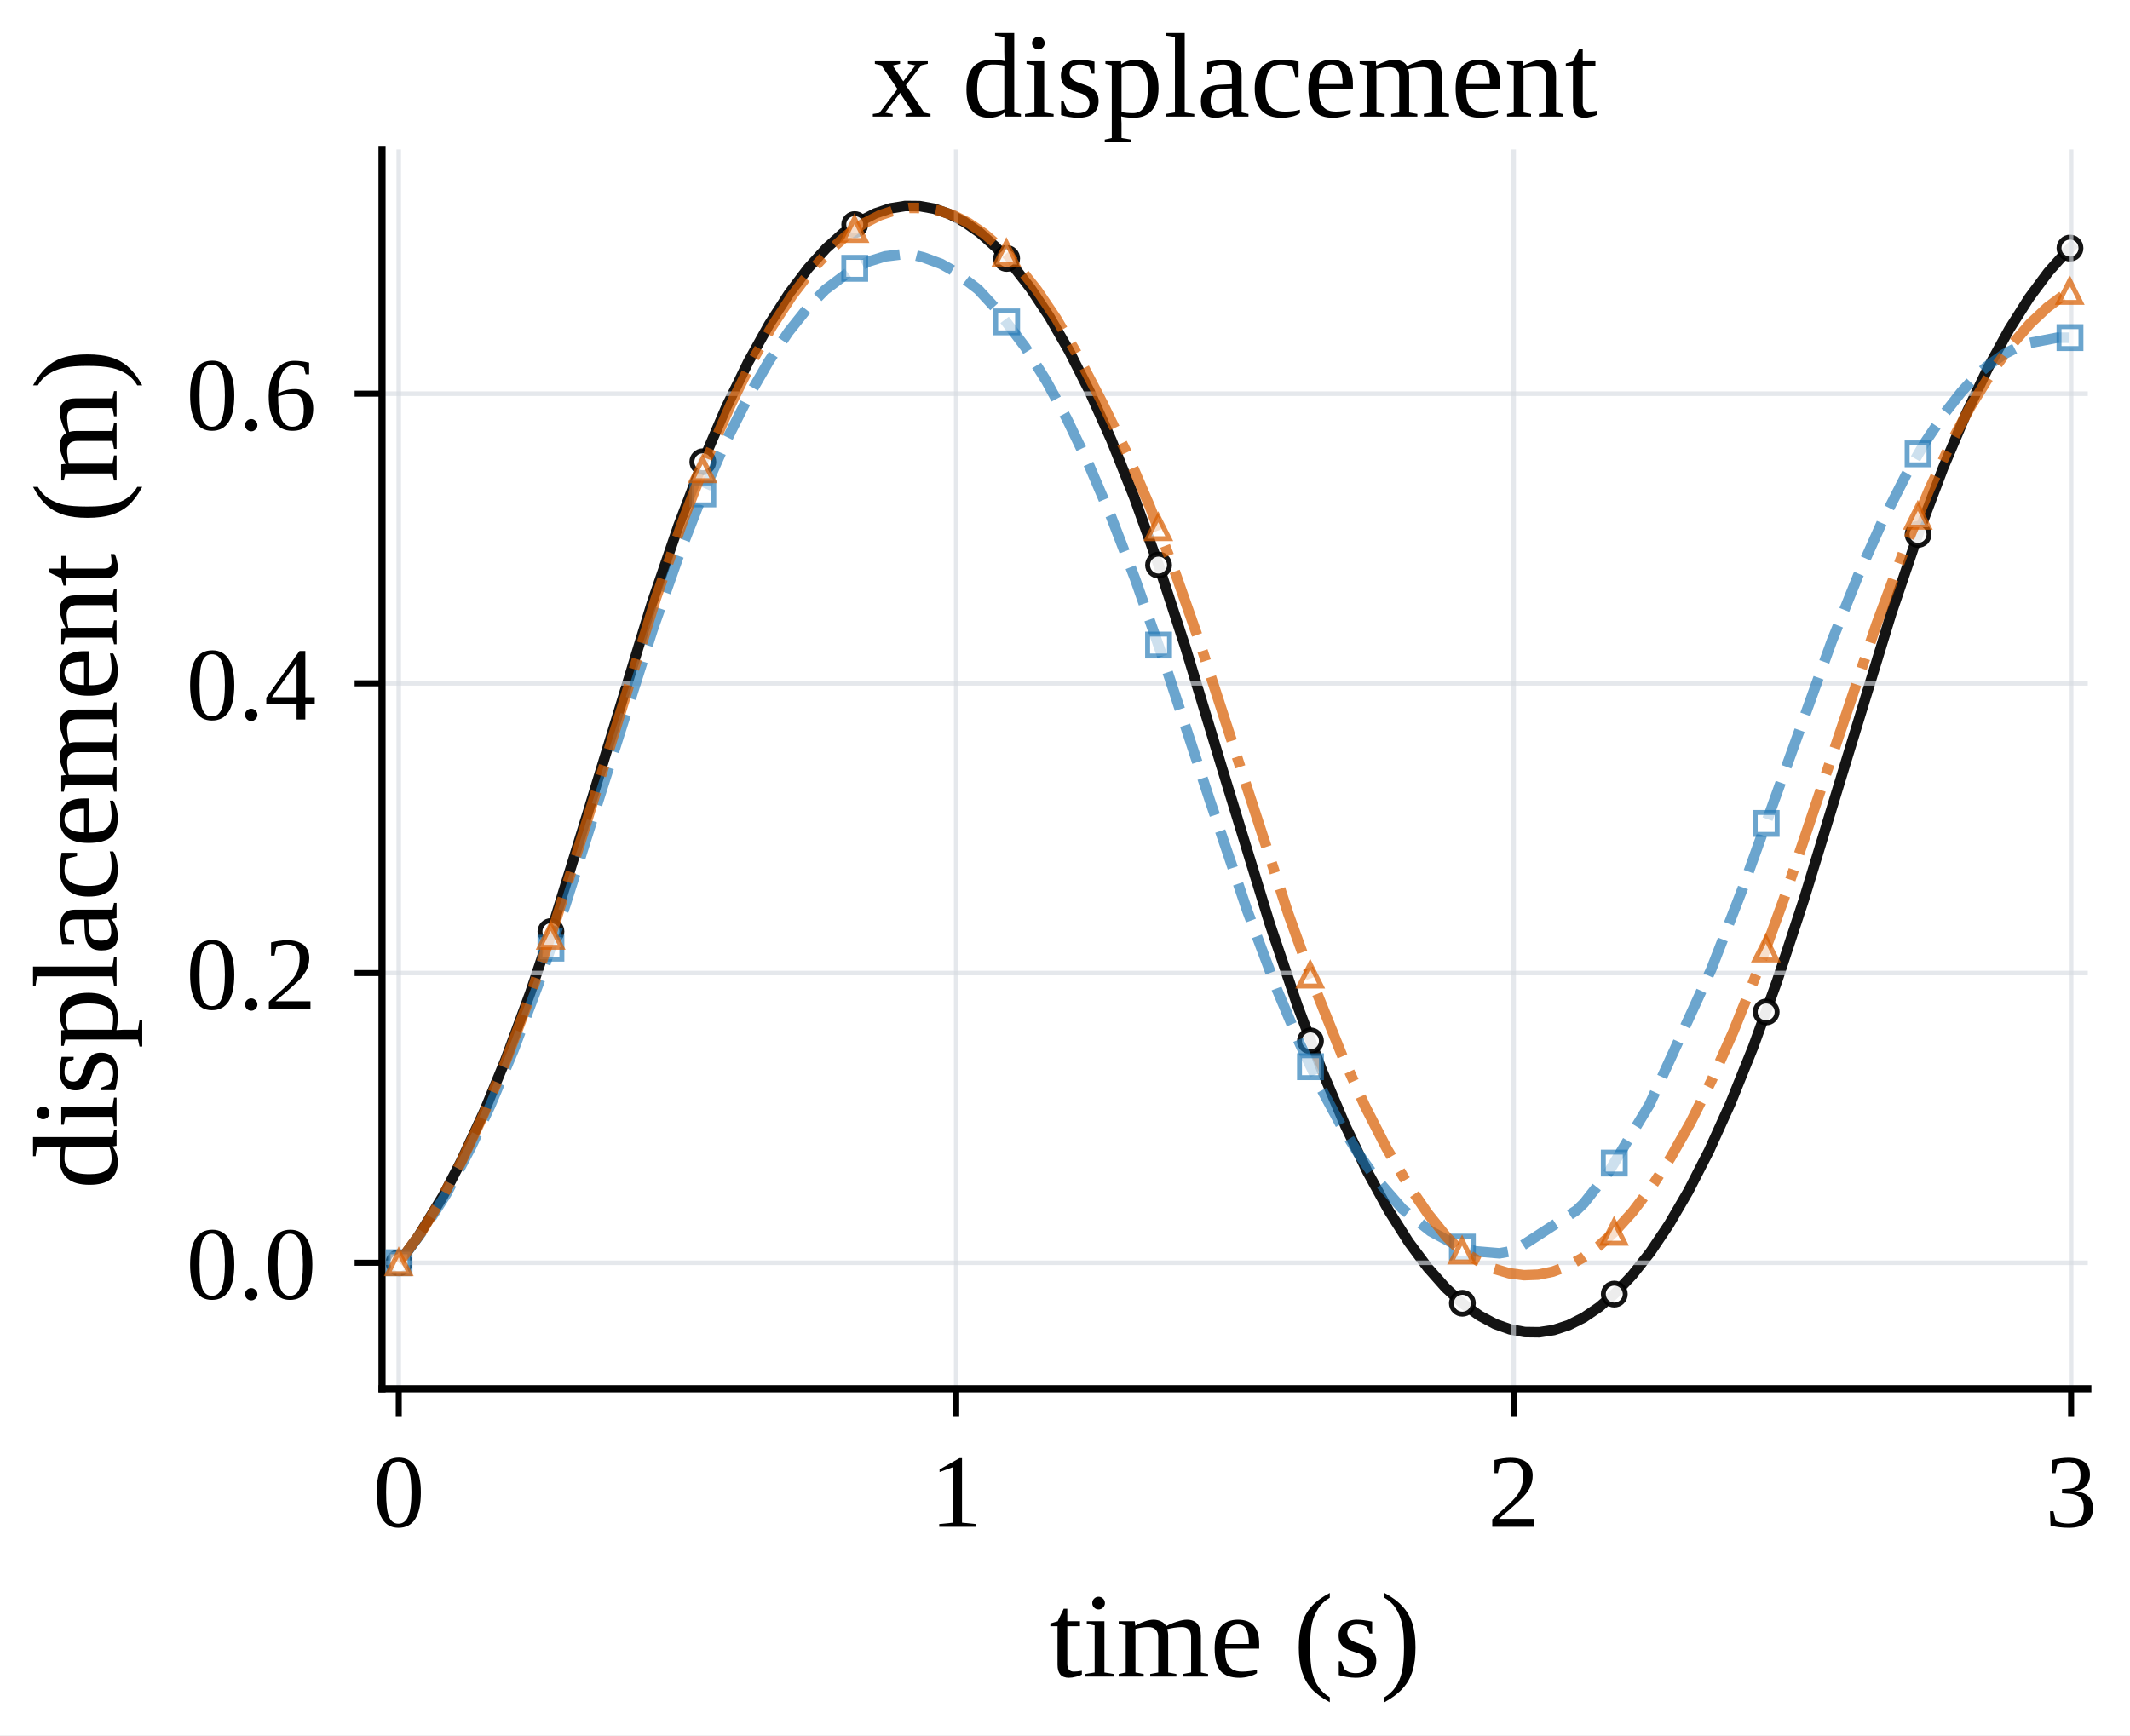
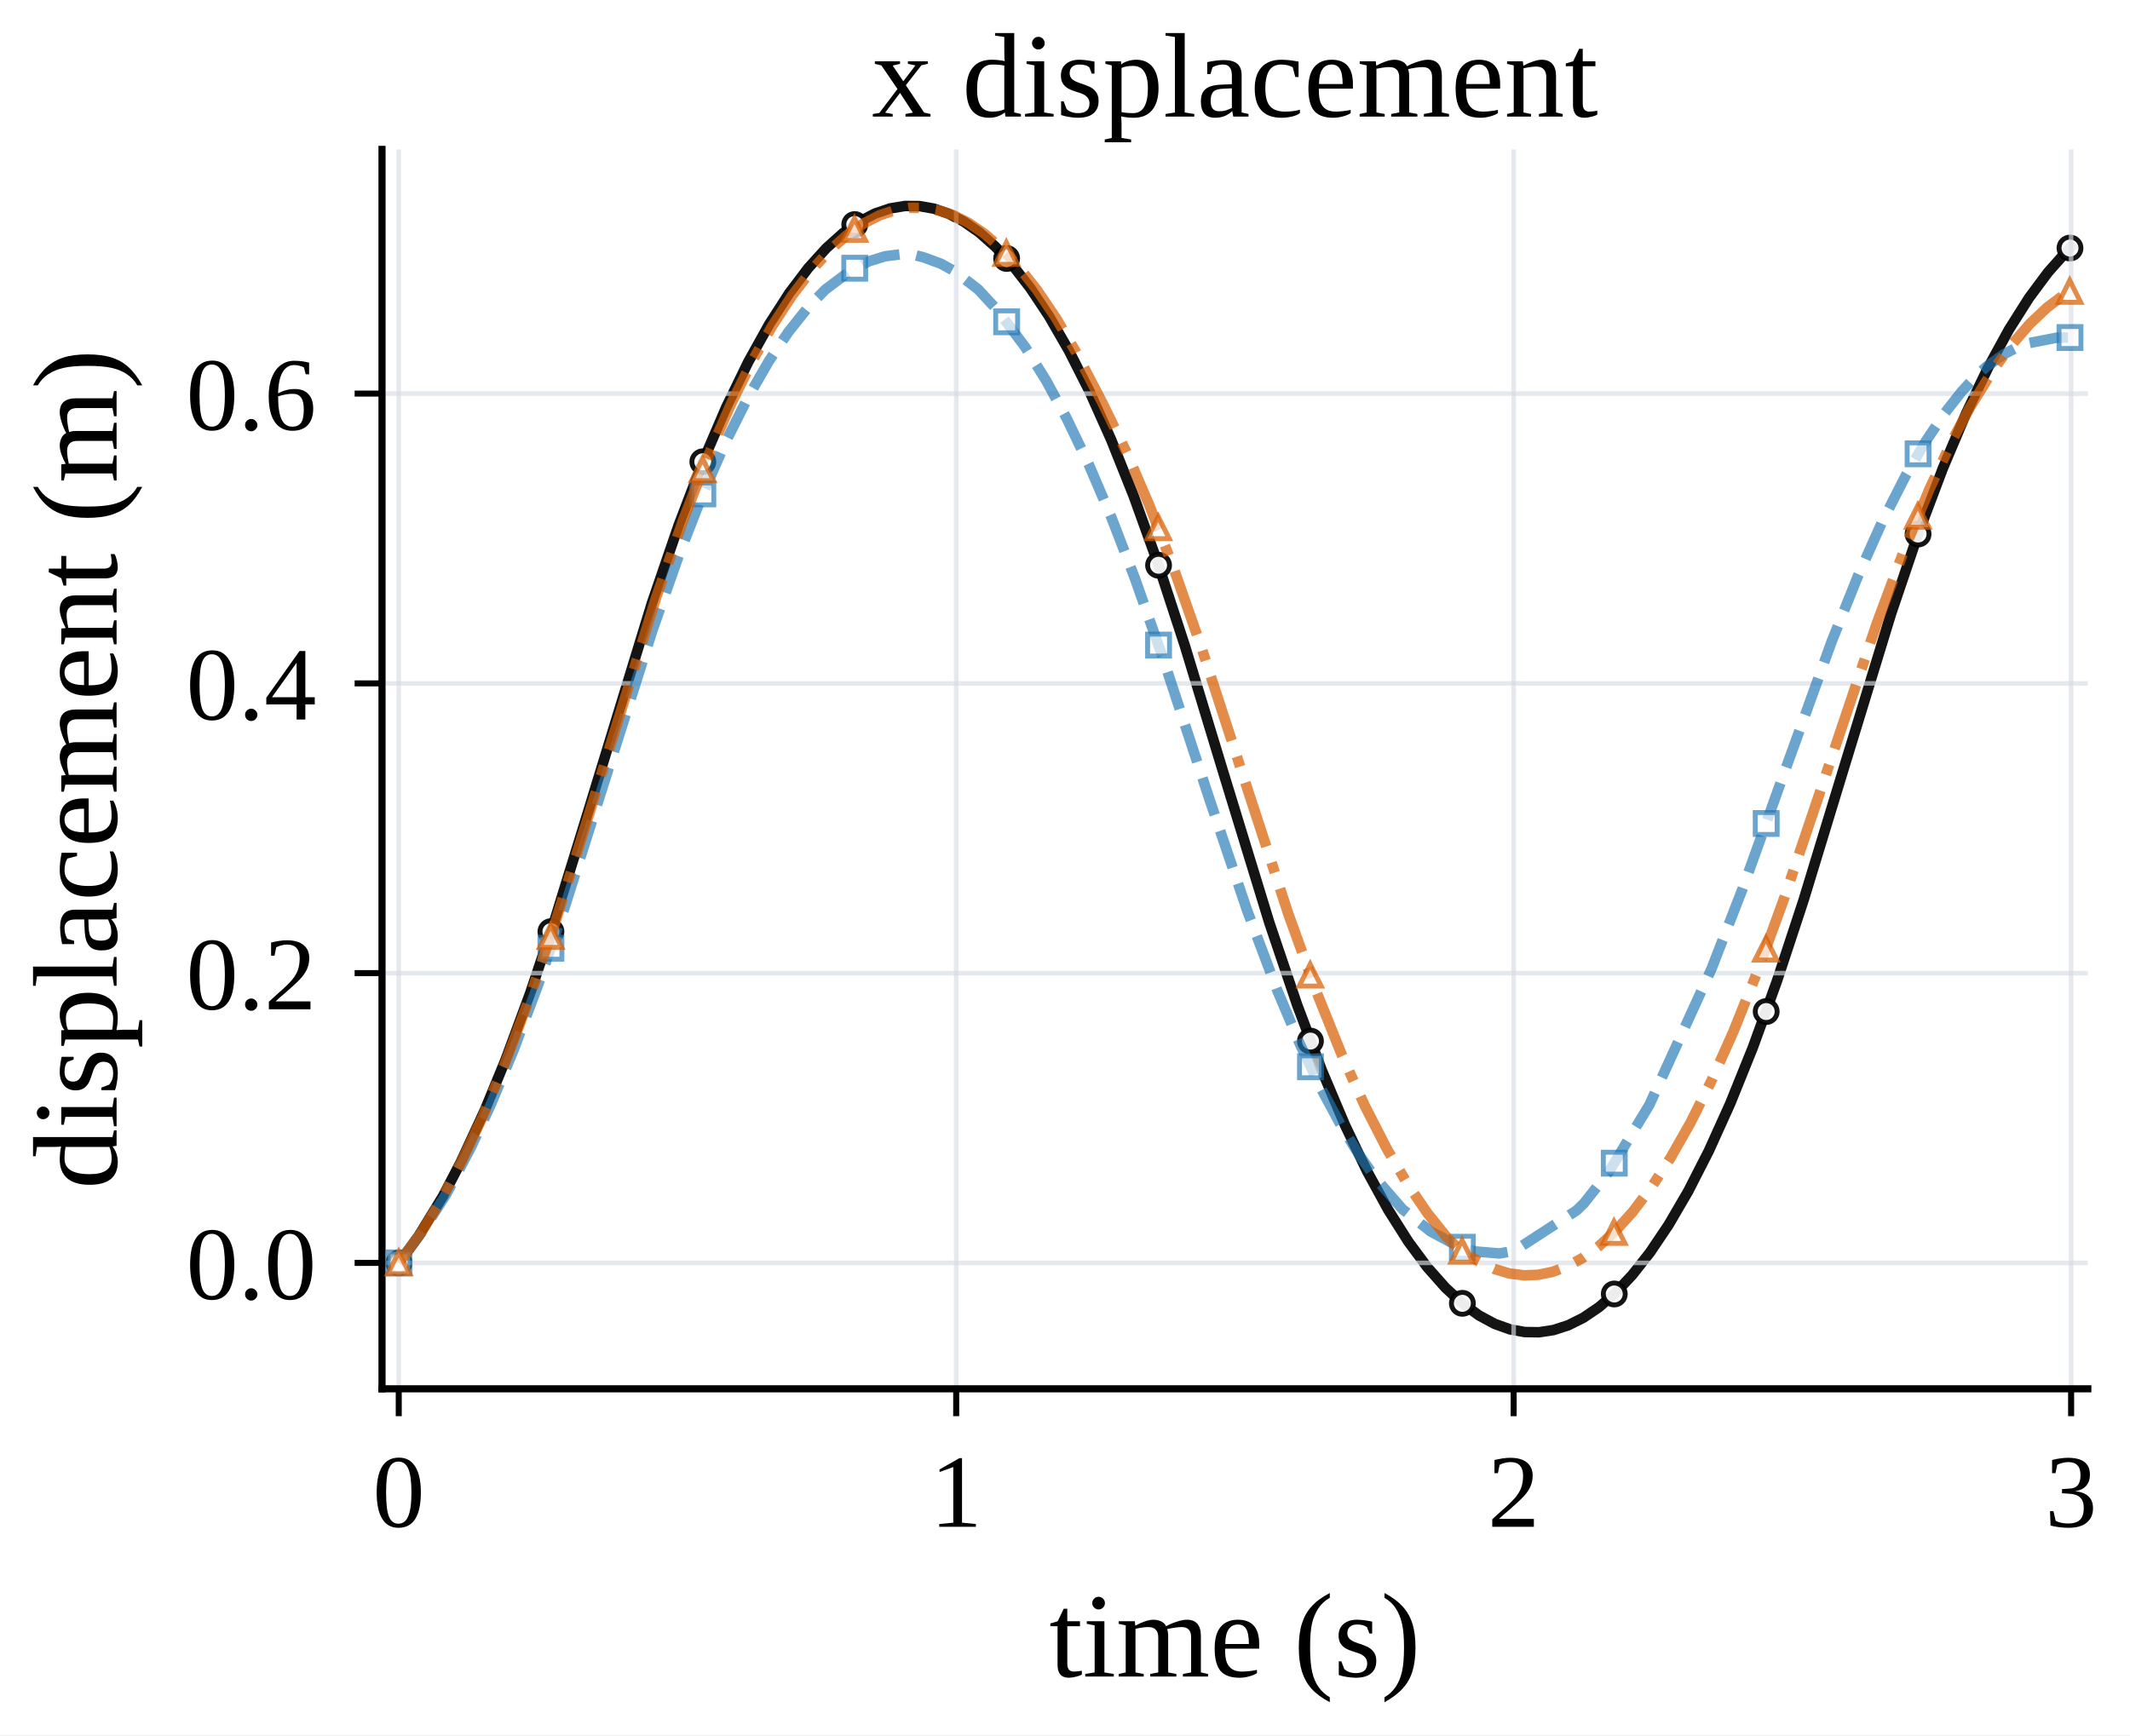
<svg xmlns="http://www.w3.org/2000/svg" xmlns:xlink="http://www.w3.org/1999/xlink" width="194.4pt" height="158.4pt" viewBox="0 0 194.4 158.4" version="1.1">
  <defs>
    <style type="text/css">*{stroke-linejoin: round; stroke-linecap: butt}</style>
  </defs>
  <g id="figure_1">
    <g id="patch_1">
      <path d="M 0 158.4  L 194.4 158.4  L 194.4 0  L 0 0  z " style="fill: #ffffff" />
    </g>
    <g id="axes_1">
      <g id="patch_2">
        <path d="M 34.866 126.78  L 190.551 126.78  L 190.551 13.638  L 34.866 13.638  z " style="fill: #ffffff" />
      </g>
      <g id="line2d_1">
-         <path d="M 36.418 115.272  L 38.199 112.831  L 40.437 109.171  L 42.065 106.046  L 44.228 101.38  L 46.136 96.745  L 48.4 90.617  L 50.689 83.777  L 53.716 73.962  L 59.491 55.078  L 61.933 47.956  L 64.172 42.092  L 66.283 37.171  L 68.293 33.038  L 70.201 29.608  L 72.032 26.763  L 73.762 24.477  L 75.416 22.654  L 76.967 21.263  L 78.468 20.211  L 79.893 19.48  L 81.266 19.02  L 82.615 18.803  L 83.938 18.816  L 85.26 19.052  L 86.609 19.522  L 87.982 20.241  L 89.407 21.241  L 90.882 22.552  L 92.434 24.234  L 94.062 26.333  L 95.767 28.899  L 97.573 32.034  L 99.455 35.759  L 101.439 40.194  L 103.525 45.42  L 105.739 51.586  L 108.206 59.145  L 111.64 70.474  L 115.889 84.333  L 118.407 91.767  L 120.671 97.769  L 122.782 102.754  L 124.792 106.947  L 126.725 110.476  L 128.557 113.366  L 130.287 115.695  L 131.94 117.56  L 133.518 119.012  L 135.018 120.097  L 136.443 120.86  L 137.817 121.351  L 139.165 121.6  L 140.488 121.618  L 141.811 121.412  L 143.159 120.973  L 144.533 120.285  L 145.957 119.316  L 147.433 118.037  L 148.984 116.388  L 150.612 114.321  L 152.317 111.787  L 154.097 108.731  L 155.98 105.046  L 157.939 100.711  L 159.999 95.6  L 162.187 89.566  L 164.629 82.149  L 167.86 71.55  L 172.617 55.994  L 175.11 48.643  L 177.348 42.711  L 179.46 37.728  L 181.469 33.539  L 183.377 30.059  L 185.209 27.169  L 186.939 24.842  L 188.592 22.979  L 189.025 22.55  L 189.025 22.55  " clip-path="url(#p9e3c9f8ce4)" style="fill: none; stroke: #000000; stroke-opacity: 0.92; stroke-width: 0.96; stroke-linecap: square" />
+         <path d="M 36.418 115.286  L 38.199 112.845  L 40.437 109.183  L 42.065 106.058  L 44.228 101.391  L 46.136 96.755  L 48.4 90.626  L 50.689 83.785  L 53.716 73.967  L 59.491 55.08  L 61.933 47.957  L 64.172 42.092  L 66.283 37.171  L 68.293 33.037  L 70.201 29.606  L 72.032 26.762  L 73.762 24.476  L 75.416 22.652  L 76.967 21.261  L 78.443 20.225  L 79.867 19.49  L 81.241 19.026  L 82.589 18.805  L 83.912 18.814  L 85.235 19.046  L 86.583 19.513  L 87.957 20.227  L 89.381 21.224  L 90.857 22.531  L 92.409 24.208  L 94.037 26.303  L 95.741 28.865  L 97.547 31.995  L 99.43 35.715  L 101.414 40.145  L 103.474 45.3  L 105.688 51.453  L 108.155 59.001  L 111.564 70.237  L 115.863 84.273  L 118.382 91.714  L 120.646 97.723  L 122.757 102.714  L 124.767 106.912  L 126.7 110.446  L 128.532 113.341  L 130.261 115.674  L 131.915 117.543  L 133.492 118.998  L 134.993 120.086  L 136.418 120.853  L 137.791 121.347  L 139.139 121.598  L 140.462 121.619  L 141.785 121.416  L 143.133 120.979  L 144.507 120.294  L 145.932 119.328  L 147.407 118.051  L 148.959 116.404  L 150.587 114.34  L 152.291 111.808  L 154.072 108.756  L 155.954 105.073  L 157.913 100.741  L 159.974 95.633  L 162.162 89.602  L 164.604 82.188  L 167.834 71.591  L 172.591 56.033  L 175.084 48.679  L 177.323 42.744  L 179.434 37.758  L 181.444 33.567  L 183.352 30.085  L 185.184 27.193  L 186.913 24.864  L 188.567 22.999  L 189.025 22.545  L 189.025 22.545  " clip-path="url(#pa8173e2eb4)" style="fill: none; stroke: #000000; stroke-opacity: 0.92; stroke-width: 0.96; stroke-linecap: square" />
        <defs>
-           <path id="ma68f052bbf" d="M 0 1  C 0.265 1 0.52 0.895 0.707 0.707  C 0.895 0.52 1 0.265 1 0  C 1 -0.265 0.895 -0.52 0.707 -0.707  C 0.52 -0.895 0.265 -1 0 -1  C -0.265 -1 -0.52 -0.895 -0.707 -0.707  C -0.895 -0.52 -1 -0.265 -1 0  C -1 0.265 -0.895 0.52 -0.707 0.707  C -0.52 0.895 -0.265 1 0 1  z " style="stroke: #000000; stroke-opacity: 0.92; stroke-width: 0.45" />
+           <path id="m47d6b4fcf6" d="M 0 1  C 0.265 1 0.52 0.895 0.707 0.707  C 0.895 0.52 1 0.265 1 0  C 1 -0.265 0.895 -0.52 0.707 -0.707  C 0.52 -0.895 0.265 -1 0 -1  C -0.265 -1 -0.52 -0.895 -0.707 -0.707  C -0.895 -0.52 -1 -0.265 -1 0  C -1 0.265 -0.895 0.52 -0.707 0.707  C -0.52 0.895 -0.265 1 0 1  z " style="stroke: #000000; stroke-opacity: 0.92; stroke-width: 0.45" />
        </defs>
-         <g clip-path="url(#p9e3c9f8ce4)">
-           <use xlink:href="#ma68f052bbf" x="36.418" y="115.272" style="fill: #ffffff; fill-opacity: 0.92; stroke: #000000; stroke-opacity: 0.92; stroke-width: 0.45" />
-           <use xlink:href="#ma68f052bbf" x="50.282" y="85.039" style="fill: #ffffff; fill-opacity: 0.92; stroke: #000000; stroke-opacity: 0.92; stroke-width: 0.45" />
-           <use xlink:href="#ma68f052bbf" x="64.146" y="42.155" style="fill: #ffffff; fill-opacity: 0.92; stroke: #000000; stroke-opacity: 0.92; stroke-width: 0.45" />
-           <use xlink:href="#ma68f052bbf" x="78.01" y="20.501" style="fill: #ffffff; fill-opacity: 0.92; stroke: #000000; stroke-opacity: 0.92; stroke-width: 0.45" />
-           <use xlink:href="#ma68f052bbf" x="91.874" y="23.591" style="fill: #ffffff; fill-opacity: 0.92; stroke: #000000; stroke-opacity: 0.92; stroke-width: 0.45" />
-           <use xlink:href="#ma68f052bbf" x="105.739" y="51.586" style="fill: #ffffff; fill-opacity: 0.92; stroke: #000000; stroke-opacity: 0.92; stroke-width: 0.45" />
-           <use xlink:href="#ma68f052bbf" x="119.603" y="95.021" style="fill: #ffffff; fill-opacity: 0.92; stroke: #000000; stroke-opacity: 0.92; stroke-width: 0.45" />
-           <use xlink:href="#ma68f052bbf" x="133.467" y="118.97" style="fill: #ffffff; fill-opacity: 0.92; stroke: #000000; stroke-opacity: 0.92; stroke-width: 0.45" />
-           <use xlink:href="#ma68f052bbf" x="147.331" y="118.134" style="fill: #ffffff; fill-opacity: 0.92; stroke: #000000; stroke-opacity: 0.92; stroke-width: 0.45" />
-           <use xlink:href="#ma68f052bbf" x="161.195" y="92.378" style="fill: #ffffff; fill-opacity: 0.92; stroke: #000000; stroke-opacity: 0.92; stroke-width: 0.45" />
-           <use xlink:href="#ma68f052bbf" x="175.059" y="48.785" style="fill: #ffffff; fill-opacity: 0.92; stroke: #000000; stroke-opacity: 0.92; stroke-width: 0.45" />
-           <use xlink:href="#ma68f052bbf" x="188.923" y="22.648" style="fill: #ffffff; fill-opacity: 0.92; stroke: #000000; stroke-opacity: 0.92; stroke-width: 0.45" />
+         <g clip-path="url(#pa8173e2eb4)">
+           <use xlink:href="#m47d6b4fcf6" x="36.418" y="115.286" style="fill: #ffffff; fill-opacity: 0.92; stroke: #000000; stroke-opacity: 0.92; stroke-width: 0.45" />
+           <use xlink:href="#m47d6b4fcf6" x="50.282" y="85.047" style="fill: #ffffff; fill-opacity: 0.92; stroke: #000000; stroke-opacity: 0.92; stroke-width: 0.45" />
+           <use xlink:href="#m47d6b4fcf6" x="64.146" y="42.155" style="fill: #ffffff; fill-opacity: 0.92; stroke: #000000; stroke-opacity: 0.92; stroke-width: 0.45" />
+           <use xlink:href="#m47d6b4fcf6" x="78.01" y="20.5" style="fill: #ffffff; fill-opacity: 0.92; stroke: #000000; stroke-opacity: 0.92; stroke-width: 0.45" />
+           <use xlink:href="#m47d6b4fcf6" x="91.874" y="23.596" style="fill: #ffffff; fill-opacity: 0.92; stroke: #000000; stroke-opacity: 0.92; stroke-width: 0.45" />
+           <use xlink:href="#m47d6b4fcf6" x="105.739" y="51.601" style="fill: #ffffff; fill-opacity: 0.92; stroke: #000000; stroke-opacity: 0.92; stroke-width: 0.45" />
+           <use xlink:href="#m47d6b4fcf6" x="119.603" y="95.038" style="fill: #ffffff; fill-opacity: 0.92; stroke: #000000; stroke-opacity: 0.92; stroke-width: 0.45" />
+           <use xlink:href="#m47d6b4fcf6" x="133.467" y="118.977" style="fill: #ffffff; fill-opacity: 0.92; stroke: #000000; stroke-opacity: 0.92; stroke-width: 0.45" />
+           <use xlink:href="#m47d6b4fcf6" x="147.331" y="118.124" style="fill: #ffffff; fill-opacity: 0.92; stroke: #000000; stroke-opacity: 0.92; stroke-width: 0.45" />
+           <use xlink:href="#m47d6b4fcf6" x="161.195" y="92.342" style="fill: #ffffff; fill-opacity: 0.92; stroke: #000000; stroke-opacity: 0.92; stroke-width: 0.45" />
+           <use xlink:href="#m47d6b4fcf6" x="175.059" y="48.75" style="fill: #ffffff; fill-opacity: 0.92; stroke: #000000; stroke-opacity: 0.92; stroke-width: 0.45" />
+           <use xlink:href="#m47d6b4fcf6" x="188.923" y="22.644" style="fill: #ffffff; fill-opacity: 0.92; stroke: #000000; stroke-opacity: 0.92; stroke-width: 0.45" />
        </g>
      </g>
      <g id="matplotlib.axis_1">
        <g id="xtick_1">
          <g id="line2d_2">
-             <path d="M 36.393 126.78  L 36.393 13.638  " clip-path="url(#p9e3c9f8ce4)" style="fill: none; stroke: #d7dce2; stroke-opacity: 0.65; stroke-width: 0.42; stroke-linecap: square" />
+             <path d="M 36.393 126.78  L 36.393 13.638  " clip-path="url(#pa8173e2eb4)" style="fill: none; stroke: #d7dce2; stroke-opacity: 0.65; stroke-width: 0.42; stroke-linecap: square" />
          </g>
          <g id="line2d_3">
            <defs>
-               <path id="m48b75bdc45" d="M 0 0  L 0 2.5  " style="stroke: #000000; stroke-width: 0.55" />
+               <path id="m154d427f3a" d="M 0 0  L 0 2.5  " style="stroke: #000000; stroke-width: 0.55" />
            </defs>
            <g>
-               <use xlink:href="#m48b75bdc45" x="36.393" y="126.78" style="stroke: #000000; stroke-width: 0.55" />
+               <use xlink:href="#m154d427f3a" x="36.393" y="126.78" style="stroke: #000000; stroke-width: 0.55" />
            </g>
          </g>
          <g id="text_1">
            <text style="font-size: 9.5px; font-family: 'Times New Roman', 'Times', 'DejaVu Serif', serif; text-anchor: middle" x="36.393" y="139.377" transform="rotate(-0 36.39265 139.3766)">0</text>
          </g>
        </g>
        <g id="xtick_2">
          <g id="line2d_4">
-             <path d="M 87.27 126.78  L 87.27 13.638  " clip-path="url(#p9e3c9f8ce4)" style="fill: none; stroke: #d7dce2; stroke-opacity: 0.65; stroke-width: 0.42; stroke-linecap: square" />
+             <path d="M 87.27 126.78  L 87.27 13.638  " clip-path="url(#pa8173e2eb4)" style="fill: none; stroke: #d7dce2; stroke-opacity: 0.65; stroke-width: 0.42; stroke-linecap: square" />
          </g>
          <g id="line2d_5">
            <g>
-               <use xlink:href="#m48b75bdc45" x="87.27" y="126.78" style="stroke: #000000; stroke-width: 0.55" />
+               <use xlink:href="#m154d427f3a" x="87.27" y="126.78" style="stroke: #000000; stroke-width: 0.55" />
            </g>
          </g>
          <g id="text_2">
            <text style="font-size: 9.5px; font-family: 'Times New Roman', 'Times', 'DejaVu Serif', serif; text-anchor: middle" x="87.27" y="139.377" transform="rotate(-0 87.27002 139.3766)">1</text>
          </g>
        </g>
        <g id="xtick_3">
          <g id="line2d_6">
-             <path d="M 138.147 126.78  L 138.147 13.638  " clip-path="url(#p9e3c9f8ce4)" style="fill: none; stroke: #d7dce2; stroke-opacity: 0.65; stroke-width: 0.42; stroke-linecap: square" />
+             <path d="M 138.147 126.78  L 138.147 13.638  " clip-path="url(#pa8173e2eb4)" style="fill: none; stroke: #d7dce2; stroke-opacity: 0.65; stroke-width: 0.42; stroke-linecap: square" />
          </g>
          <g id="line2d_7">
            <g>
-               <use xlink:href="#m48b75bdc45" x="138.147" y="126.78" style="stroke: #000000; stroke-width: 0.55" />
+               <use xlink:href="#m154d427f3a" x="138.147" y="126.78" style="stroke: #000000; stroke-width: 0.55" />
            </g>
          </g>
          <g id="text_3">
            <text style="font-size: 9.5px; font-family: 'Times New Roman', 'Times', 'DejaVu Serif', serif; text-anchor: middle" x="138.147" y="139.377" transform="rotate(-0 138.1474 139.3766)">2</text>
          </g>
        </g>
        <g id="xtick_4">
          <g id="line2d_8">
-             <path d="M 189.025 126.78  L 189.025 13.638  " clip-path="url(#p9e3c9f8ce4)" style="fill: none; stroke: #d7dce2; stroke-opacity: 0.65; stroke-width: 0.42; stroke-linecap: square" />
+             <path d="M 189.025 126.78  L 189.025 13.638  " clip-path="url(#pa8173e2eb4)" style="fill: none; stroke: #d7dce2; stroke-opacity: 0.65; stroke-width: 0.42; stroke-linecap: square" />
          </g>
          <g id="line2d_9">
            <g>
-               <use xlink:href="#m48b75bdc45" x="189.025" y="126.78" style="stroke: #000000; stroke-width: 0.55" />
+               <use xlink:href="#m154d427f3a" x="189.025" y="126.78" style="stroke: #000000; stroke-width: 0.55" />
            </g>
          </g>
          <g id="text_4">
            <text style="font-size: 9.5px; font-family: 'Times New Roman', 'Times', 'DejaVu Serif', serif; text-anchor: middle" x="189.025" y="139.377" transform="rotate(-0 189.0248 139.3766)">3</text>
          </g>
        </g>
        <g id="text_5">
          <text style="font-size: 11px; font-family: 'Times New Roman', 'Times', 'DejaVu Serif', serif; text-anchor: middle" x="112.709" y="153.047" transform="rotate(-0 112.7087 153.0468)">time (s)</text>
        </g>
      </g>
      <g id="matplotlib.axis_2">
        <g id="ytick_1">
          <g id="line2d_10">
-             <path d="M 34.866 115.272  L 190.551 115.272  " clip-path="url(#p9e3c9f8ce4)" style="fill: none; stroke: #d7dce2; stroke-opacity: 0.65; stroke-width: 0.42; stroke-linecap: square" />
+             <path d="M 34.866 115.286  L 190.551 115.286  " clip-path="url(#pa8173e2eb4)" style="fill: none; stroke: #d7dce2; stroke-opacity: 0.65; stroke-width: 0.42; stroke-linecap: square" />
          </g>
          <g id="line2d_11">
            <defs>
-               <path id="ma79dfff5df" d="M 0 0  L -2.5 0  " style="stroke: #000000; stroke-width: 0.55" />
+               <path id="m289fc4c5bc" d="M 0 0  L -2.5 0  " style="stroke: #000000; stroke-width: 0.55" />
            </defs>
            <g>
-               <use xlink:href="#ma79dfff5df" x="34.866" y="115.272" style="stroke: #000000; stroke-width: 0.55" />
+               <use xlink:href="#m289fc4c5bc" x="34.866" y="115.286" style="stroke: #000000; stroke-width: 0.55" />
            </g>
          </g>
          <g id="text_6">
-             <text style="font-size: 9.5px; font-family: 'Times New Roman', 'Times', 'DejaVu Serif', serif; text-anchor: end" x="28.866" y="118.571" transform="rotate(-0 28.86633 118.5705)">0.0</text>
+             <text style="font-size: 9.5px; font-family: 'Times New Roman', 'Times', 'DejaVu Serif', serif; text-anchor: end" x="28.866" y="118.585" transform="rotate(-0 28.86633 118.5848)">0.0</text>
          </g>
        </g>
        <g id="ytick_2">
          <g id="line2d_12">
-             <path d="M 34.866 88.827  L 190.551 88.827  " clip-path="url(#p9e3c9f8ce4)" style="fill: none; stroke: #d7dce2; stroke-opacity: 0.65; stroke-width: 0.42; stroke-linecap: square" />
+             <path d="M 34.866 88.835  L 190.551 88.835  " clip-path="url(#pa8173e2eb4)" style="fill: none; stroke: #d7dce2; stroke-opacity: 0.65; stroke-width: 0.42; stroke-linecap: square" />
          </g>
          <g id="line2d_13">
            <g>
-               <use xlink:href="#ma79dfff5df" x="34.866" y="88.827" style="stroke: #000000; stroke-width: 0.55" />
+               <use xlink:href="#m289fc4c5bc" x="34.866" y="88.835" style="stroke: #000000; stroke-width: 0.55" />
            </g>
          </g>
          <g id="text_7">
-             <text style="font-size: 9.5px; font-family: 'Times New Roman', 'Times', 'DejaVu Serif', serif; text-anchor: end" x="28.866" y="92.125" transform="rotate(-0 28.86633 92.12507)">0.2</text>
+             <text style="font-size: 9.5px; font-family: 'Times New Roman', 'Times', 'DejaVu Serif', serif; text-anchor: end" x="28.866" y="92.133" transform="rotate(-0 28.86633 92.13302)">0.2</text>
          </g>
        </g>
        <g id="ytick_3">
          <g id="line2d_14">
-             <path d="M 34.866 62.381  L 190.551 62.381  " clip-path="url(#p9e3c9f8ce4)" style="fill: none; stroke: #d7dce2; stroke-opacity: 0.65; stroke-width: 0.42; stroke-linecap: square" />
+             <path d="M 34.866 62.383  L 190.551 62.383  " clip-path="url(#pa8173e2eb4)" style="fill: none; stroke: #d7dce2; stroke-opacity: 0.65; stroke-width: 0.42; stroke-linecap: square" />
          </g>
          <g id="line2d_15">
            <g>
-               <use xlink:href="#ma79dfff5df" x="34.866" y="62.381" style="stroke: #000000; stroke-width: 0.55" />
+               <use xlink:href="#m289fc4c5bc" x="34.866" y="62.383" style="stroke: #000000; stroke-width: 0.55" />
            </g>
          </g>
          <g id="text_8">
-             <text style="font-size: 9.5px; font-family: 'Times New Roman', 'Times', 'DejaVu Serif', serif; text-anchor: end" x="28.866" y="65.68" transform="rotate(-0 28.86633 65.67962)">0.4</text>
+             <text style="font-size: 9.5px; font-family: 'Times New Roman', 'Times', 'DejaVu Serif', serif; text-anchor: end" x="28.866" y="65.681" transform="rotate(-0 28.86633 65.68127)">0.4</text>
          </g>
        </g>
        <g id="ytick_4">
          <g id="line2d_16">
-             <path d="M 34.866 35.936  L 190.551 35.936  " clip-path="url(#p9e3c9f8ce4)" style="fill: none; stroke: #d7dce2; stroke-opacity: 0.65; stroke-width: 0.42; stroke-linecap: square" />
+             <path d="M 34.866 35.931  L 190.551 35.931  " clip-path="url(#pa8173e2eb4)" style="fill: none; stroke: #d7dce2; stroke-opacity: 0.65; stroke-width: 0.42; stroke-linecap: square" />
          </g>
          <g id="line2d_17">
            <g>
-               <use xlink:href="#ma79dfff5df" x="34.866" y="35.936" style="stroke: #000000; stroke-width: 0.55" />
+               <use xlink:href="#m289fc4c5bc" x="34.866" y="35.931" style="stroke: #000000; stroke-width: 0.55" />
            </g>
          </g>
          <g id="text_9">
-             <text style="font-size: 9.5px; font-family: 'Times New Roman', 'Times', 'DejaVu Serif', serif; text-anchor: end" x="28.866" y="39.234" transform="rotate(-0 28.86633 39.23417)">0.6</text>
+             <text style="font-size: 9.5px; font-family: 'Times New Roman', 'Times', 'DejaVu Serif', serif; text-anchor: end" x="28.866" y="39.23" transform="rotate(-0 28.86633 39.22953)">0.6</text>
          </g>
        </g>
        <g id="text_10">
          <text style="font-size: 11px; font-family: 'Times New Roman', 'Times', 'DejaVu Serif', serif; text-anchor: middle" x="10.638" y="70.209" transform="rotate(-90 10.63837 70.20918)">displacement (m)</text>
        </g>
      </g>
      <g id="patch_3">
        <path d="M 34.866 126.78  L 34.866 13.638  " style="fill: none; stroke: #000000; stroke-width: 0.65; stroke-linejoin: miter; stroke-linecap: square" />
      </g>
      <g id="patch_4">
        <path d="M 34.866 126.78  L 190.551 126.78  " style="fill: none; stroke: #000000; stroke-width: 0.65; stroke-linejoin: miter; stroke-linecap: square" />
      </g>
      <g id="line2d_18">
-         <path d="M 36.418 115.272  L 38.682 112.218  L 40.743 108.971  L 43.007 104.673  L 44.787 100.841  L 46.873 95.853  L 49.163 89.757  L 51.605 82.597  L 54.963 71.969  L 59.567 57.482  L 61.984 50.618  L 64.146 45.09  L 66.232 40.341  L 68.293 36.228  L 70.175 32.965  L 71.956 30.309  L 73.762 28.046  L 75.314 26.452  L 77.603 24.732  L 79.282 23.868  L 80.783 23.401  L 82.182 23.23  L 83.531 23.306  L 84.294 23.5  L 85.896 24.09  L 87.168 24.798  L 89.28 26.427  L 91.01 28.298  L 93.553 31.669  L 95.487 34.761  L 97.369 38.228  L 99.353 42.365  L 101.414 47.185  L 103.576 52.789  L 106.196 60.232  L 110.419 73.064  L 113.828 83.119  L 116.55 90.344  L 118.636 95.285  L 120.62 99.447  L 122.401 102.752  L 124.003 105.343  L 125.581 107.583  L 127.997 110.363  L 130.567 112.402  L 132.5 113.438  L 134.611 114.223  L 136.85 114.411  L 138.224 114.163  L 143.897 110.479  L 144.558 109.84  L 146.847 106.945  L 150.536 100.847  L 156.183 88.484  L 159.058 81.085  L 162.365 71.862  L 167.173 58.559  L 169.59 52.537  L 171.752 47.7  L 173.965 43.35  L 175.72 40.345  L 177.476 37.736  L 179.002 35.788  L 180.35 34.318  L 181.342 33.446  L 182.894 32.341  L 184.624 31.432  L 187.753 30.826  L 189.025 30.83  L 189.025 30.83  " clip-path="url(#p9e3c9f8ce4)" style="fill: none; stroke-dasharray: 3.552,1.536; stroke-dashoffset: 0; stroke: #1f77b4; stroke-opacity: 0.66; stroke-width: 0.96" />
+         <path d="M 36.418 115.286  L 38.682 112.231  L 40.743 108.984  L 43.007 104.684  L 44.787 100.852  L 46.873 95.863  L 49.163 89.765  L 51.605 82.603  L 54.963 71.973  L 59.567 57.482  L 61.984 50.617  L 64.146 45.087  L 66.232 40.337  L 68.293 36.224  L 70.175 32.96  L 71.956 30.303  L 73.762 28.04  L 75.314 26.445  L 77.603 24.724  L 79.282 23.861  L 80.783 23.393  L 82.182 23.222  L 83.531 23.298  L 84.294 23.492  L 85.896 24.083  L 87.168 24.791  L 89.28 26.42  L 91.01 28.292  L 93.553 31.663  L 95.487 34.756  L 97.369 38.224  L 99.353 42.362  L 101.414 47.183  L 103.576 52.788  L 106.196 60.233  L 110.419 73.068  L 113.828 83.126  L 116.55 90.352  L 118.636 95.294  L 120.62 99.458  L 122.401 102.763  L 124.003 105.355  L 125.581 107.596  L 127.997 110.377  L 130.567 112.416  L 132.5 113.452  L 134.611 114.237  L 136.85 114.425  L 138.224 114.177  L 143.897 110.492  L 144.558 109.853  L 146.847 106.957  L 150.536 100.858  L 156.183 88.492  L 159.058 81.091  L 162.365 71.866  L 167.173 58.559  L 169.59 52.537  L 171.752 47.698  L 173.965 43.347  L 175.72 40.341  L 177.476 37.732  L 179.002 35.784  L 180.35 34.313  L 181.342 33.44  L 182.894 32.336  L 184.624 31.426  L 187.753 30.82  L 189.025 30.824  L 189.025 30.824  " clip-path="url(#pa8173e2eb4)" style="fill: none; stroke-dasharray: 3.552,1.536; stroke-dashoffset: 0; stroke: #1f77b4; stroke-opacity: 0.66; stroke-width: 0.96" />
        <defs>
-           <path id="m0a17f85903" d="M -1 1  L 1 1  L 1 -1  L -1 -1  z " style="stroke: #1f77b4; stroke-opacity: 0.66; stroke-width: 0.45; stroke-linejoin: miter" />
+           <path id="m1dd1fabf57" d="M -1 1  L 1 1  L 1 -1  L -1 -1  z " style="stroke: #1f77b4; stroke-opacity: 0.66; stroke-width: 0.45; stroke-linejoin: miter" />
        </defs>
-         <g clip-path="url(#p9e3c9f8ce4)">
-           <use xlink:href="#m0a17f85903" x="36.418" y="115.272" style="fill: #ffffff; fill-opacity: 0.66; stroke: #1f77b4; stroke-opacity: 0.66; stroke-width: 0.45; stroke-linejoin: miter" />
-           <use xlink:href="#m0a17f85903" x="50.282" y="86.556" style="fill: #ffffff; fill-opacity: 0.66; stroke: #1f77b4; stroke-opacity: 0.66; stroke-width: 0.45; stroke-linejoin: miter" />
-           <use xlink:href="#m0a17f85903" x="64.146" y="45.09" style="fill: #ffffff; fill-opacity: 0.66; stroke: #1f77b4; stroke-opacity: 0.66; stroke-width: 0.45; stroke-linejoin: miter" />
-           <use xlink:href="#m0a17f85903" x="78.01" y="24.492" style="fill: #ffffff; fill-opacity: 0.66; stroke: #1f77b4; stroke-opacity: 0.66; stroke-width: 0.45; stroke-linejoin: miter" />
-           <use xlink:href="#m0a17f85903" x="91.874" y="29.384" style="fill: #ffffff; fill-opacity: 0.66; stroke: #1f77b4; stroke-opacity: 0.66; stroke-width: 0.45; stroke-linejoin: miter" />
-           <use xlink:href="#m0a17f85903" x="105.739" y="58.887" style="fill: #ffffff; fill-opacity: 0.66; stroke: #1f77b4; stroke-opacity: 0.66; stroke-width: 0.45; stroke-linejoin: miter" />
-           <use xlink:href="#m0a17f85903" x="119.603" y="97.376" style="fill: #ffffff; fill-opacity: 0.66; stroke: #1f77b4; stroke-opacity: 0.66; stroke-width: 0.45; stroke-linejoin: miter" />
-           <use xlink:href="#m0a17f85903" x="133.467" y="113.842" style="fill: #ffffff; fill-opacity: 0.66; stroke: #1f77b4; stroke-opacity: 0.66; stroke-width: 0.45; stroke-linejoin: miter" />
-           <use xlink:href="#m0a17f85903" x="147.331" y="106.172" style="fill: #ffffff; fill-opacity: 0.66; stroke: #1f77b4; stroke-opacity: 0.66; stroke-width: 0.45; stroke-linejoin: miter" />
-           <use xlink:href="#m0a17f85903" x="161.195" y="75.17" style="fill: #ffffff; fill-opacity: 0.66; stroke: #1f77b4; stroke-opacity: 0.66; stroke-width: 0.45; stroke-linejoin: miter" />
-           <use xlink:href="#m0a17f85903" x="175.059" y="41.432" style="fill: #ffffff; fill-opacity: 0.66; stroke: #1f77b4; stroke-opacity: 0.66; stroke-width: 0.45; stroke-linejoin: miter" />
-           <use xlink:href="#m0a17f85903" x="188.923" y="30.818" style="fill: #ffffff; fill-opacity: 0.66; stroke: #1f77b4; stroke-opacity: 0.66; stroke-width: 0.45; stroke-linejoin: miter" />
+         <g clip-path="url(#pa8173e2eb4)">
+           <use xlink:href="#m1dd1fabf57" x="36.418" y="115.286" style="fill: #ffffff; fill-opacity: 0.66; stroke: #1f77b4; stroke-opacity: 0.66; stroke-width: 0.45; stroke-linejoin: miter" />
+           <use xlink:href="#m1dd1fabf57" x="50.282" y="86.563" style="fill: #ffffff; fill-opacity: 0.66; stroke: #1f77b4; stroke-opacity: 0.66; stroke-width: 0.45; stroke-linejoin: miter" />
+           <use xlink:href="#m1dd1fabf57" x="64.146" y="45.087" style="fill: #ffffff; fill-opacity: 0.66; stroke: #1f77b4; stroke-opacity: 0.66; stroke-width: 0.45; stroke-linejoin: miter" />
+           <use xlink:href="#m1dd1fabf57" x="78.01" y="24.485" style="fill: #ffffff; fill-opacity: 0.66; stroke: #1f77b4; stroke-opacity: 0.66; stroke-width: 0.45; stroke-linejoin: miter" />
+           <use xlink:href="#m1dd1fabf57" x="91.874" y="29.378" style="fill: #ffffff; fill-opacity: 0.66; stroke: #1f77b4; stroke-opacity: 0.66; stroke-width: 0.45; stroke-linejoin: miter" />
+           <use xlink:href="#m1dd1fabf57" x="105.739" y="58.888" style="fill: #ffffff; fill-opacity: 0.66; stroke: #1f77b4; stroke-opacity: 0.66; stroke-width: 0.45; stroke-linejoin: miter" />
+           <use xlink:href="#m1dd1fabf57" x="119.603" y="97.386" style="fill: #ffffff; fill-opacity: 0.66; stroke: #1f77b4; stroke-opacity: 0.66; stroke-width: 0.45; stroke-linejoin: miter" />
+           <use xlink:href="#m1dd1fabf57" x="133.467" y="113.856" style="fill: #ffffff; fill-opacity: 0.66; stroke: #1f77b4; stroke-opacity: 0.66; stroke-width: 0.45; stroke-linejoin: miter" />
+           <use xlink:href="#m1dd1fabf57" x="147.331" y="106.184" style="fill: #ffffff; fill-opacity: 0.66; stroke: #1f77b4; stroke-opacity: 0.66; stroke-width: 0.45; stroke-linejoin: miter" />
+           <use xlink:href="#m1dd1fabf57" x="161.195" y="75.174" style="fill: #ffffff; fill-opacity: 0.66; stroke: #1f77b4; stroke-opacity: 0.66; stroke-width: 0.45; stroke-linejoin: miter" />
+           <use xlink:href="#m1dd1fabf57" x="175.059" y="41.428" style="fill: #ffffff; fill-opacity: 0.66; stroke: #1f77b4; stroke-opacity: 0.66; stroke-width: 0.45; stroke-linejoin: miter" />
+           <use xlink:href="#m1dd1fabf57" x="188.923" y="30.812" style="fill: #ffffff; fill-opacity: 0.66; stroke: #1f77b4; stroke-opacity: 0.66; stroke-width: 0.45; stroke-linejoin: miter" />
        </g>
      </g>
      <g id="text_11">
        <text style="font-size: 11px; font-family: 'Times New Roman', 'Times', 'DejaVu Serif', serif; text-anchor: middle" x="112.709" y="10.638" transform="rotate(-0 112.7087 10.63837)">x displacement</text>
      </g>
      <g id="line2d_19">
-         <path d="M 36.393 115.272  L 38.453 112.478  L 40.234 109.555  L 42.116 106.028  L 44.05 101.923  L 46.161 96.881  L 48.349 91.047  L 50.74 83.997  L 53.64 74.715  L 59.873 54.58  L 62.34 47.511  L 64.604 41.695  L 66.69 36.934  L 68.674 32.925  L 70.455 29.795  L 72.287 26.99  L 74.067 24.668  L 75.721 22.867  L 77.323 21.444  L 78.85 20.388  L 80.3 19.653  L 81.674 19.197  L 83.022 18.979  L 84.395 18.988  L 85.718 19.22  L 87.041 19.67  L 88.415 20.368  L 89.839 21.34  L 91.366 22.662  L 92.968 24.362  L 94.647 26.483  L 96.403 29.081  L 98.209 32.164  L 100.6 36.753  L 102.838 41.342  L 104.924 46.198  L 107.087 51.797  L 109.631 59.051  L 113.014 69.458  L 117.593 83.455  L 120.162 90.566  L 122.477 96.323  L 124.563 100.938  L 126.573 104.858  L 128.455 108.059  L 130.287 110.746  L 132.042 112.931  L 133.111 113.976  L 134.942 115.133  L 136.367 115.818  L 137.74 116.233  L 139.089 116.408  L 140.386 116.358  L 141.709 116.086  L 143.057 115.581  L 144.456 114.815  L 145.906 113.761  L 147.433 112.364  L 149.01 110.614  L 150.714 108.37  L 152.444 105.72  L 154.276 102.496  L 156.183 98.687  L 158.193 94.181  L 160.381 88.732  L 162.797 82.106  L 166.003 72.606  L 171.269 56.971  L 173.838 50.084  L 176.102 44.638  L 178.239 40.078  L 179.841 37.116  L 181.876 33.835  L 183.479 31.621  L 185.26 29.562  L 186.837 28.076  L 188.338 26.951  L 189.025 26.532  L 189.025 26.532  " clip-path="url(#p9e3c9f8ce4)" style="fill: none; stroke-dasharray: 6.144,1.536,0.96,1.536; stroke-dashoffset: 0; stroke: #d95f02; stroke-opacity: 0.72; stroke-width: 0.96" />
+         <path d="M 36.393 115.286  L 38.453 112.491  L 40.234 109.568  L 42.116 106.04  L 44.05 101.934  L 46.161 96.89  L 48.349 91.056  L 50.74 84.004  L 53.64 74.72  L 59.873 54.579  L 62.34 47.509  L 64.604 41.692  L 66.69 36.93  L 68.674 32.92  L 70.455 29.789  L 72.287 26.983  L 74.067 24.661  L 75.721 22.859  L 77.323 21.436  L 78.85 20.38  L 80.3 19.644  L 81.674 19.189  L 83.022 18.97  L 84.395 18.98  L 85.718 19.211  L 87.041 19.661  L 88.415 20.359  L 89.839 21.332  L 91.366 22.654  L 92.968 24.354  L 94.647 26.476  L 96.403 29.075  L 98.209 32.158  L 100.6 36.748  L 102.838 41.339  L 104.924 46.196  L 107.087 51.796  L 109.631 59.052  L 113.014 69.461  L 117.593 83.462  L 120.162 90.574  L 122.477 96.333  L 124.563 100.949  L 126.573 104.869  L 128.455 108.072  L 130.287 110.759  L 132.042 112.944  L 133.111 113.99  L 134.942 115.147  L 136.367 115.832  L 137.74 116.248  L 139.089 116.423  L 140.386 116.372  L 141.709 116.1  L 143.057 115.595  L 144.456 114.829  L 145.906 113.775  L 147.433 112.378  L 149.01 110.627  L 150.714 108.382  L 152.444 105.732  L 154.276 102.507  L 156.183 98.697  L 158.193 94.191  L 160.381 88.74  L 162.797 82.112  L 166.003 72.611  L 171.269 56.971  L 173.838 50.083  L 176.102 44.635  L 178.239 40.075  L 179.841 37.112  L 181.876 33.83  L 183.479 31.615  L 185.26 29.556  L 186.837 28.07  L 188.338 26.944  L 189.025 26.525  L 189.025 26.525  " clip-path="url(#pa8173e2eb4)" style="fill: none; stroke-dasharray: 6.144,1.536,0.96,1.536; stroke-dashoffset: 0; stroke: #d95f02; stroke-opacity: 0.72; stroke-width: 0.96" />
        <defs>
-           <path id="md506855f12" d="M 0 -1  L -1 1  L 1 1  z " style="stroke: #d95f02; stroke-opacity: 0.72; stroke-width: 0.45; stroke-linejoin: miter" />
+           <path id="mbff6165b65" d="M 0 -1  L -1 1  L 1 1  z " style="stroke: #d95f02; stroke-opacity: 0.72; stroke-width: 0.45; stroke-linejoin: miter" />
        </defs>
-         <g clip-path="url(#p9e3c9f8ce4)">
-           <use xlink:href="#md506855f12" x="36.393" y="115.272" style="fill: #ffffff; fill-opacity: 0.72; stroke: #d95f02; stroke-opacity: 0.72; stroke-width: 0.45; stroke-linejoin: miter" />
-           <use xlink:href="#md506855f12" x="50.257" y="85.474" style="fill: #ffffff; fill-opacity: 0.72; stroke: #d95f02; stroke-opacity: 0.72; stroke-width: 0.45; stroke-linejoin: miter" />
-           <use xlink:href="#md506855f12" x="64.121" y="42.881" style="fill: #ffffff; fill-opacity: 0.72; stroke: #d95f02; stroke-opacity: 0.72; stroke-width: 0.45; stroke-linejoin: miter" />
-           <use xlink:href="#md506855f12" x="77.985" y="20.952" style="fill: #ffffff; fill-opacity: 0.72; stroke: #d95f02; stroke-opacity: 0.72; stroke-width: 0.45; stroke-linejoin: miter" />
-           <use xlink:href="#md506855f12" x="91.849" y="23.141" style="fill: #ffffff; fill-opacity: 0.72; stroke: #d95f02; stroke-opacity: 0.72; stroke-width: 0.45; stroke-linejoin: miter" />
-           <use xlink:href="#md506855f12" x="105.713" y="48.175" style="fill: #ffffff; fill-opacity: 0.72; stroke: #d95f02; stroke-opacity: 0.72; stroke-width: 0.45; stroke-linejoin: miter" />
-           <use xlink:href="#md506855f12" x="119.577" y="89.011" style="fill: #ffffff; fill-opacity: 0.72; stroke: #d95f02; stroke-opacity: 0.72; stroke-width: 0.45; stroke-linejoin: miter" />
-           <use xlink:href="#md506855f12" x="133.441" y="114.203" style="fill: #ffffff; fill-opacity: 0.72; stroke: #d95f02; stroke-opacity: 0.72; stroke-width: 0.45; stroke-linejoin: miter" />
-           <use xlink:href="#md506855f12" x="147.305" y="112.492" style="fill: #ffffff; fill-opacity: 0.72; stroke: #d95f02; stroke-opacity: 0.72; stroke-width: 0.45; stroke-linejoin: miter" />
-           <use xlink:href="#md506855f12" x="161.169" y="86.634" style="fill: #ffffff; fill-opacity: 0.72; stroke: #d95f02; stroke-opacity: 0.72; stroke-width: 0.45; stroke-linejoin: miter" />
-           <use xlink:href="#md506855f12" x="175.033" y="47.132" style="fill: #ffffff; fill-opacity: 0.72; stroke: #d95f02; stroke-opacity: 0.72; stroke-width: 0.45; stroke-linejoin: miter" />
-           <use xlink:href="#md506855f12" x="188.898" y="26.605" style="fill: #ffffff; fill-opacity: 0.72; stroke: #d95f02; stroke-opacity: 0.72; stroke-width: 0.45; stroke-linejoin: miter" />
+         <g clip-path="url(#pa8173e2eb4)">
+           <use xlink:href="#mbff6165b65" x="36.393" y="115.286" style="fill: #ffffff; fill-opacity: 0.72; stroke: #d95f02; stroke-opacity: 0.72; stroke-width: 0.45; stroke-linejoin: miter" />
+           <use xlink:href="#mbff6165b65" x="50.257" y="85.481" style="fill: #ffffff; fill-opacity: 0.72; stroke: #d95f02; stroke-opacity: 0.72; stroke-width: 0.45; stroke-linejoin: miter" />
+           <use xlink:href="#mbff6165b65" x="64.121" y="42.878" style="fill: #ffffff; fill-opacity: 0.72; stroke: #d95f02; stroke-opacity: 0.72; stroke-width: 0.45; stroke-linejoin: miter" />
+           <use xlink:href="#mbff6165b65" x="77.985" y="20.944" style="fill: #ffffff; fill-opacity: 0.72; stroke: #d95f02; stroke-opacity: 0.72; stroke-width: 0.45; stroke-linejoin: miter" />
+           <use xlink:href="#mbff6165b65" x="91.849" y="23.134" style="fill: #ffffff; fill-opacity: 0.72; stroke: #d95f02; stroke-opacity: 0.72; stroke-width: 0.45; stroke-linejoin: miter" />
+           <use xlink:href="#mbff6165b65" x="105.713" y="48.174" style="fill: #ffffff; fill-opacity: 0.72; stroke: #d95f02; stroke-opacity: 0.72; stroke-width: 0.45; stroke-linejoin: miter" />
+           <use xlink:href="#mbff6165b65" x="119.577" y="89.019" style="fill: #ffffff; fill-opacity: 0.72; stroke: #d95f02; stroke-opacity: 0.72; stroke-width: 0.45; stroke-linejoin: miter" />
+           <use xlink:href="#mbff6165b65" x="133.441" y="114.217" style="fill: #ffffff; fill-opacity: 0.72; stroke: #d95f02; stroke-opacity: 0.72; stroke-width: 0.45; stroke-linejoin: miter" />
+           <use xlink:href="#mbff6165b65" x="147.305" y="112.505" style="fill: #ffffff; fill-opacity: 0.72; stroke: #d95f02; stroke-opacity: 0.72; stroke-width: 0.45; stroke-linejoin: miter" />
+           <use xlink:href="#mbff6165b65" x="161.169" y="86.642" style="fill: #ffffff; fill-opacity: 0.72; stroke: #d95f02; stroke-opacity: 0.72; stroke-width: 0.45; stroke-linejoin: miter" />
+           <use xlink:href="#mbff6165b65" x="175.033" y="47.13" style="fill: #ffffff; fill-opacity: 0.72; stroke: #d95f02; stroke-opacity: 0.72; stroke-width: 0.45; stroke-linejoin: miter" />
+           <use xlink:href="#mbff6165b65" x="188.898" y="26.598" style="fill: #ffffff; fill-opacity: 0.72; stroke: #d95f02; stroke-opacity: 0.72; stroke-width: 0.45; stroke-linejoin: miter" />
        </g>
      </g>
    </g>
  </g>
  <defs>
-     <clipPath id="p9e3c9f8ce4">
+     <clipPath id="pa8173e2eb4">
      <rect x="34.866" y="13.638" width="155.685" height="113.142" />
    </clipPath>
  </defs>
</svg>
